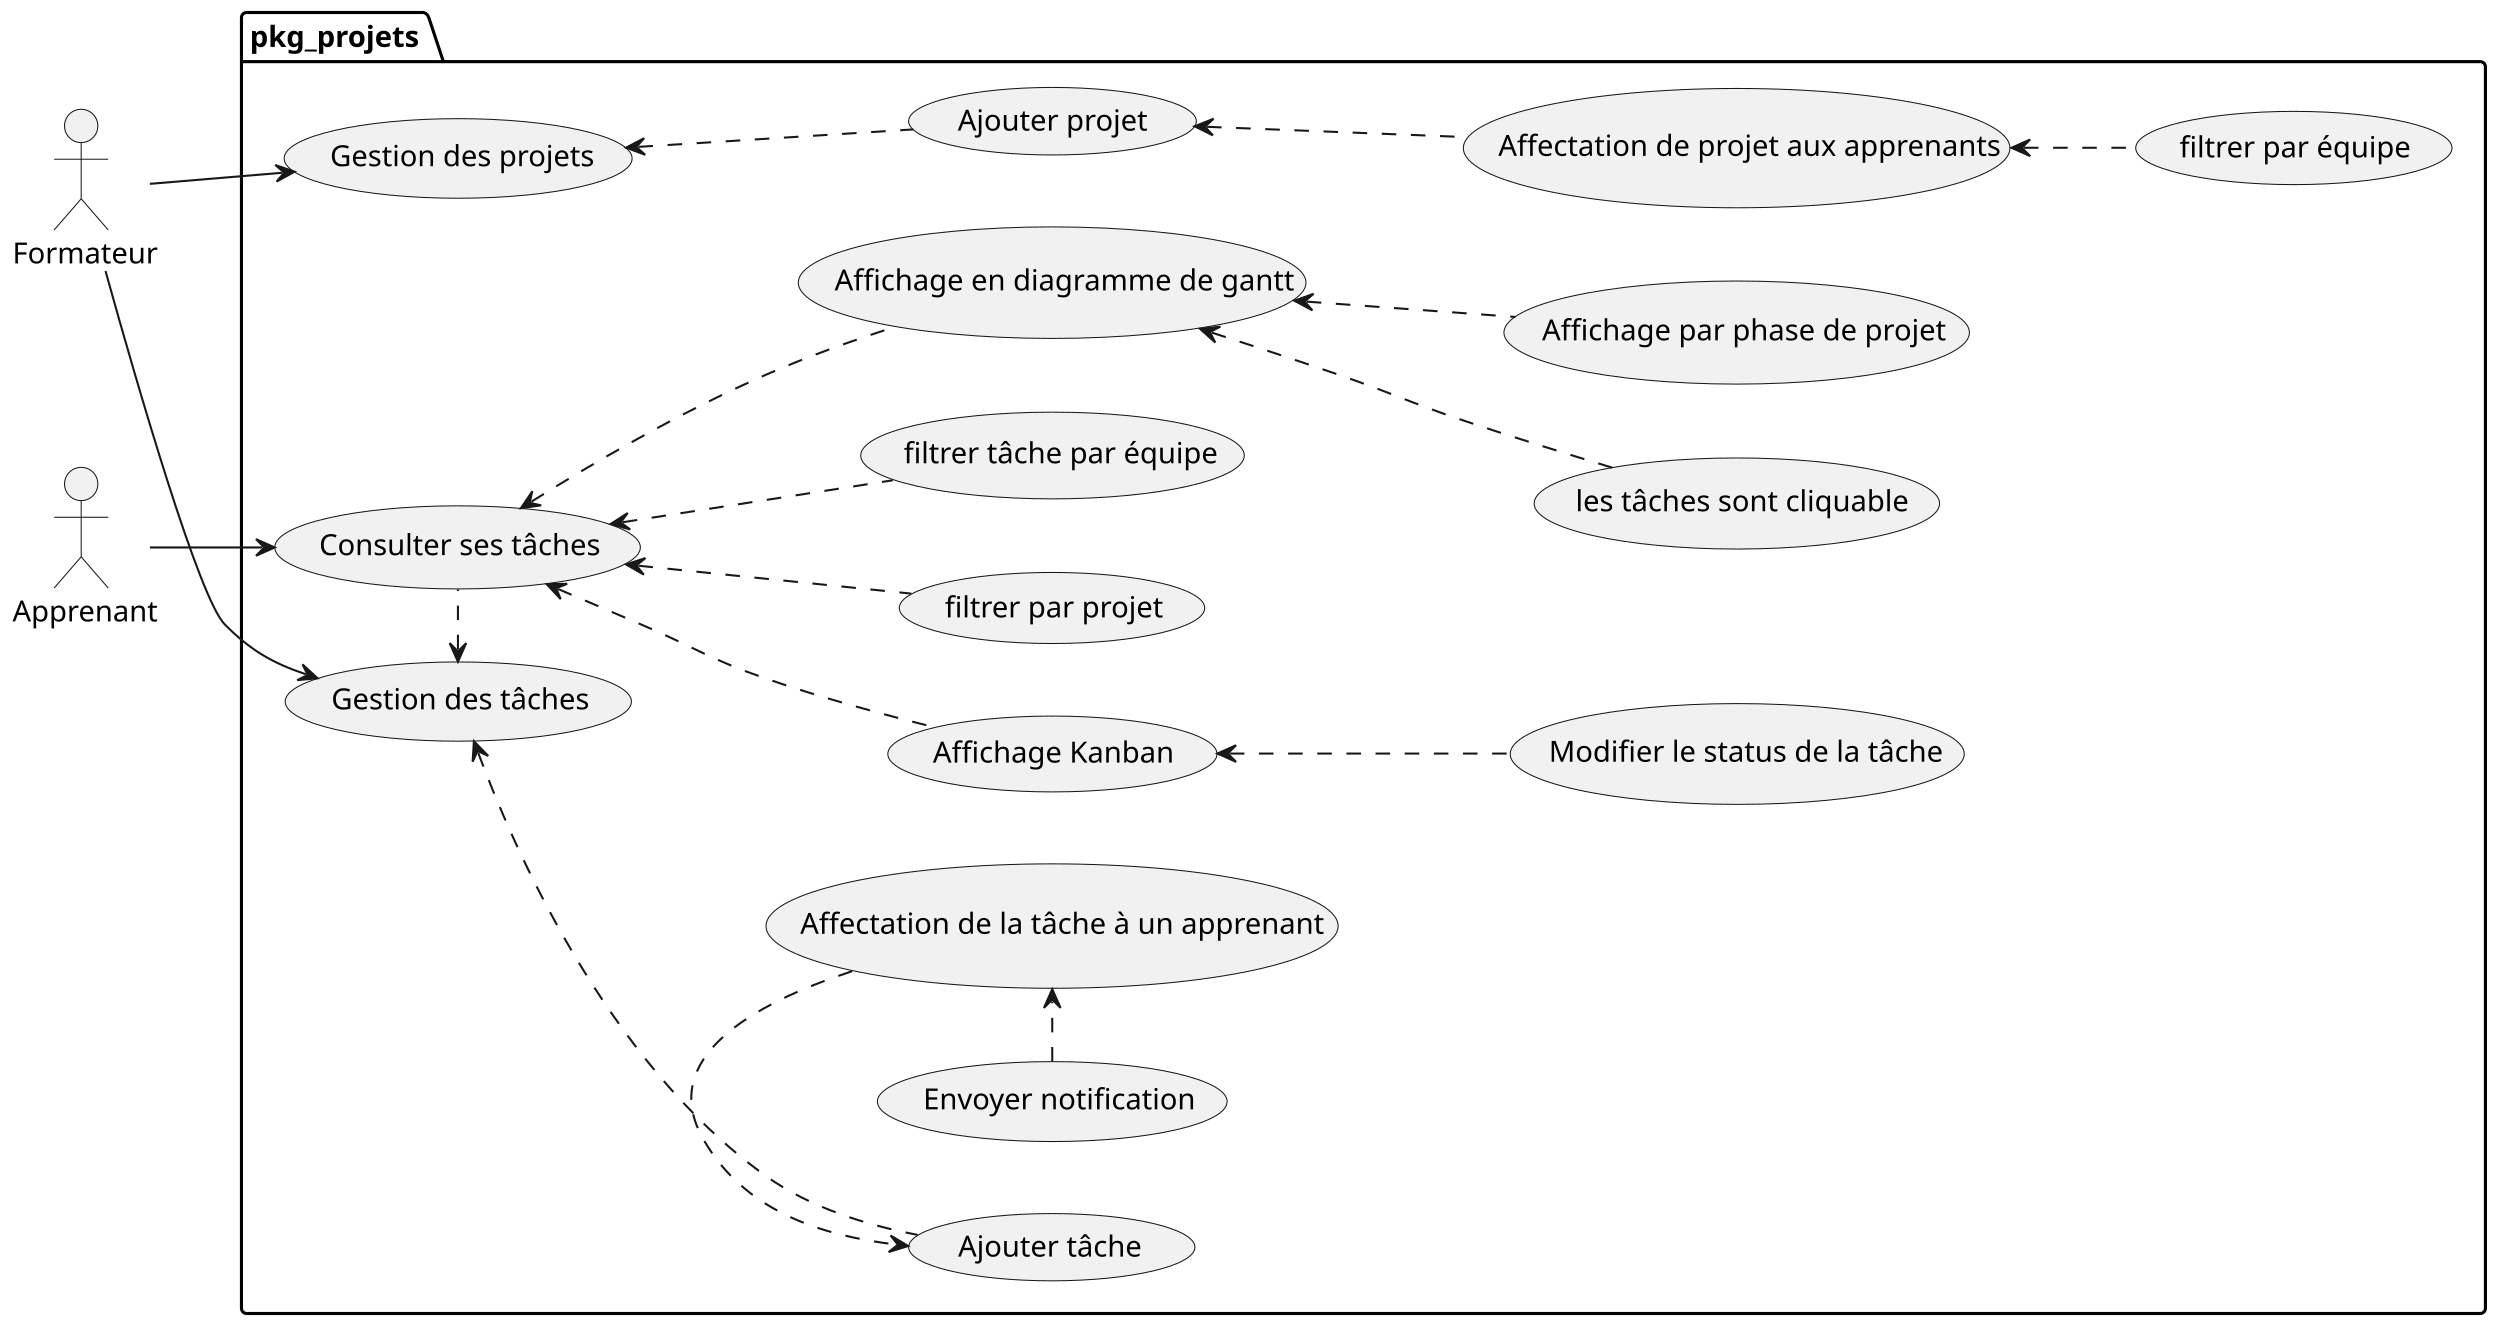
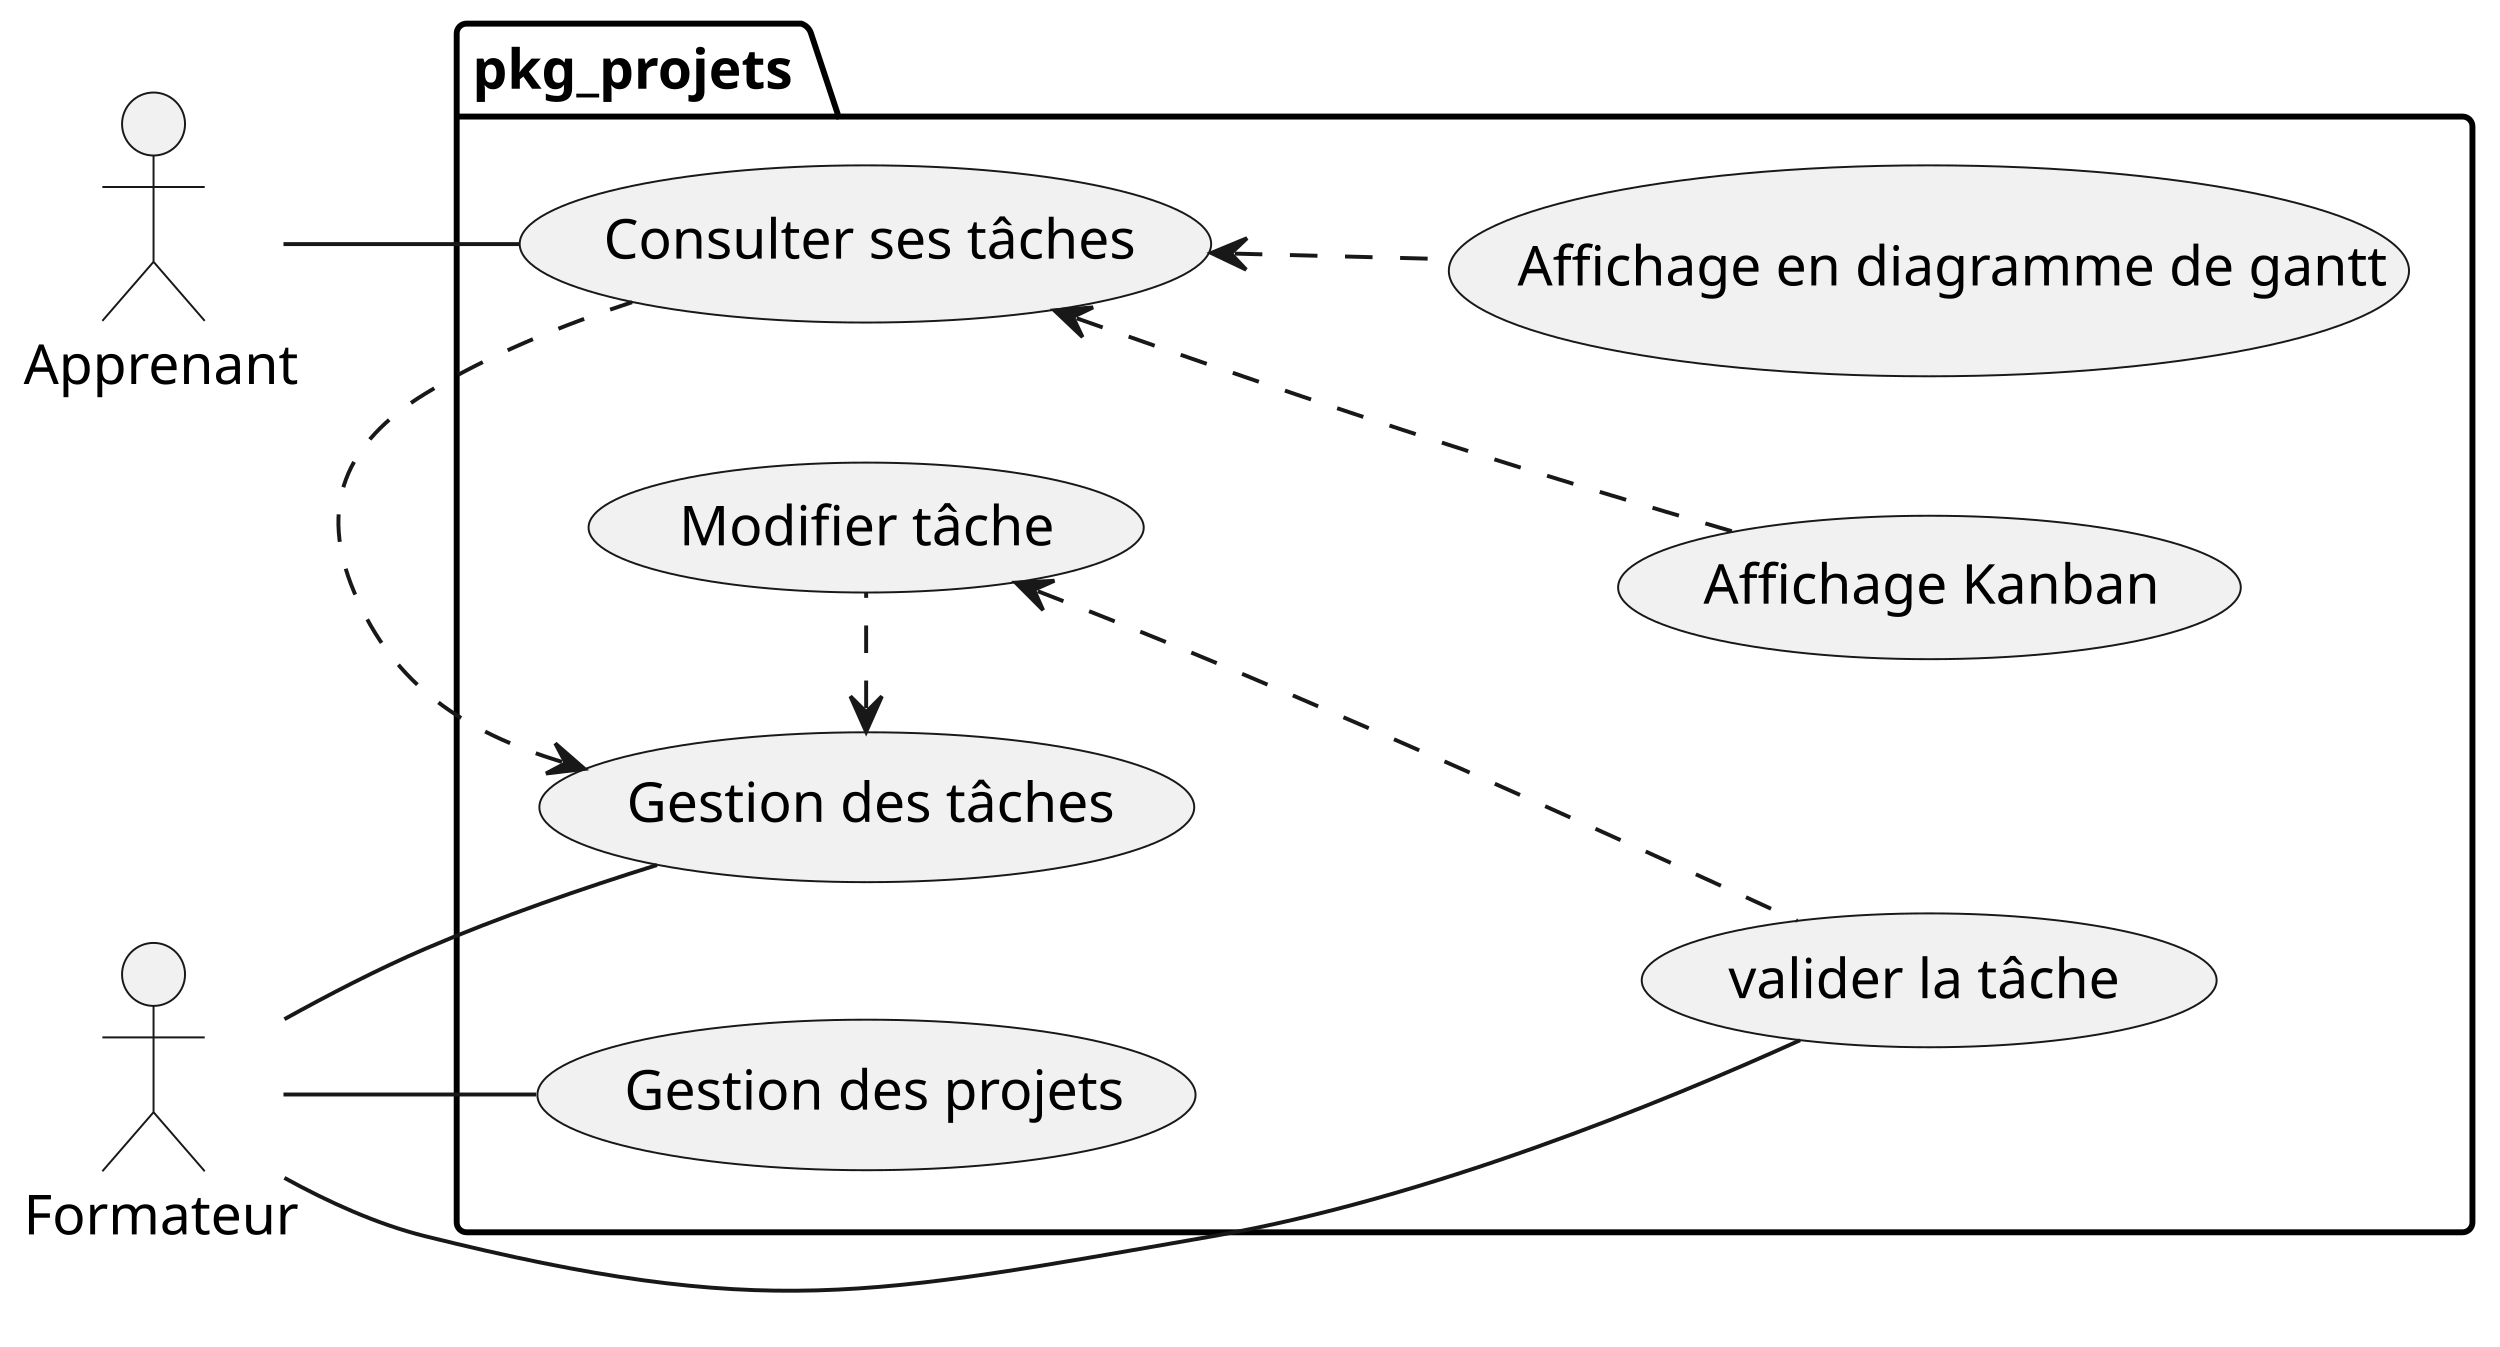
- <svg xmlns="http://www.w3.org/2000/svg" contentStyleType="text/css" height="638px" preserveAspectRatio="none" style="width:1201px;height:638px;background:#FFFFFF;" version="1.1" viewBox="0 0 1201 638" width="1201px" zoomAndPan="magnify">
+ <svg xmlns="http://www.w3.org/2000/svg" contentStyleType="text/css" height="342px" preserveAspectRatio="none" style="width:635px;height:342px;background:#FFFFFF;" version="1.1" viewBox="0 0 635 342" width="635px" zoomAndPan="magnify">
  <defs />
  <g>
    <g id="cluster_pkg_projets">
-       <path d="M118.5,6 L203.5,6 A3.75,3.75 0 0 1 206,8.5 L213,29.609 L1191.5,29.609 A2.5,2.5 0 0 1 1194,32.109 L1194,628.5 A2.5,2.5 0 0 1 1191.5,631 L118.5,631 A2.5,2.5 0 0 1 116,628.5 L116,8.5 A2.5,2.5 0 0 1 118.5,6 " fill="none" style="stroke:#000000;stroke-width:1.5;" />
+       <path d="M118.5,6 L203.5,6 A3.75,3.75 0 0 1 206,8.5 L213,29.609 L625.5,29.609 A2.5,2.5 0 0 1 628,32.109 L628,310.5 A2.5,2.5 0 0 1 625.5,313 L118.5,313 A2.5,2.5 0 0 1 116,310.5 L116,8.5 A2.5,2.5 0 0 1 118.5,6 " fill="none" style="stroke:#000000;stroke-width:1.5;" />
      <line style="stroke:#000000;stroke-width:1.5;" x1="116" x2="213" y1="29.609" y2="29.609" />
      <text fill="#000000" font-family="sans-serif" font-size="14" font-weight="bold" lengthAdjust="spacing" textLength="84" x="120" y="22.533">pkg_projets</text>
    </g>
    <g id="elem_Gestion des projets">
-       <ellipse cx="220.087" cy="76.118" fill="#F1F1F1" rx="83.587" ry="19.117" style="stroke:#181818;stroke-width:0.5;" />
-       <text fill="#000000" font-family="sans-serif" font-size="14" lengthAdjust="spacing" textLength="123" x="158.587" y="79.846">Gestion des projets</text>
-     </g>
-     <g id="elem_Ajouter projet">
-       <ellipse cx="505.612" cy="58.222" fill="#F1F1F1" rx="69.112" ry="16.222" style="stroke:#181818;stroke-width:0.5;" />
-       <text fill="#000000" font-family="sans-serif" font-size="14" lengthAdjust="spacing" textLength="85" x="460.112" y="62.739">Ajouter projet</text>
-     </g>
-     <g id="elem_Affectation de projet aux apprenants">
-       <ellipse cx="834.29" cy="71.158" fill="#F1F1F1" rx="131.29" ry="28.658" style="stroke:#181818;stroke-width:0.5;" />
-       <text fill="#000000" font-family="sans-serif" font-size="14" lengthAdjust="spacing" textLength="229" x="719.79" y="74.886">Affectation de projet aux apprenants</text>
-     </g>
-     <g id="elem_filtrer par équipe">
-       <ellipse cx="1101.976" cy="71.095" fill="#F1F1F1" rx="75.976" ry="17.595" style="stroke:#181818;stroke-width:0.5;" />
-       <text fill="#000000" font-family="sans-serif" font-size="14" lengthAdjust="spacing" textLength="104" x="1047.047" y="75.596">filtrer par équipe</text>
+       <ellipse cx="220.087" cy="278.118" fill="#F1F1F1" rx="83.587" ry="19.117" style="stroke:#181818;stroke-width:0.5;" />
+       <text fill="#000000" font-family="sans-serif" font-size="14" lengthAdjust="spacing" textLength="123" x="158.587" y="281.846">Gestion des projets</text>
    </g>
    <g id="elem_Gestion des tâches">
-       <ellipse cx="220.169" cy="337.034" fill="#F1F1F1" rx="83.169" ry="19.034" style="stroke:#181818;stroke-width:0.5;" />
-       <text fill="#000000" font-family="sans-serif" font-size="14" lengthAdjust="spacing" textLength="122" x="159.169" y="340.762">Gestion des tâches</text>
+       <ellipse cx="220.169" cy="205.034" fill="#F1F1F1" rx="83.169" ry="19.034" style="stroke:#181818;stroke-width:0.5;" />
+       <text fill="#000000" font-family="sans-serif" font-size="14" lengthAdjust="spacing" textLength="122" x="159.169" y="208.762">Gestion des tâches</text>
    </g>
-     <g id="elem_Ajouter tâche">
-       <ellipse cx="505.269" cy="599.154" fill="#F1F1F1" rx="68.769" ry="16.154" style="stroke:#181818;stroke-width:0.5;" />
-       <text fill="#000000" font-family="sans-serif" font-size="14" lengthAdjust="spacing" textLength="84" x="460.269" y="603.67">Ajouter tâche</text>
+     <g id="elem_Modifier tâche">
+       <ellipse cx="220.004" cy="134.001" fill="#F1F1F1" rx="70.504" ry="16.501" style="stroke:#181818;stroke-width:0.5;" />
+       <text fill="#000000" font-family="sans-serif" font-size="14" lengthAdjust="spacing" textLength="89" x="172.504" y="138.517">Modifier tâche</text>
+     </g>
+     <g id="elem_valider la tâche">
+       <ellipse cx="490.011" cy="249.002" fill="#F1F1F1" rx="73.011" ry="17.002" style="stroke:#181818;stroke-width:0.5;" />
+       <text fill="#000000" font-family="sans-serif" font-size="14" lengthAdjust="spacing" textLength="96" x="439.011" y="253.519">valider la tâche</text>
    </g>
    <g id="elem_Consulter ses tâches">
-       <ellipse cx="219.819" cy="262.964" fill="#F1F1F1" rx="87.819" ry="19.964" style="stroke:#181818;stroke-width:0.5;" />
-       <text fill="#000000" font-family="sans-serif" font-size="14" lengthAdjust="spacing" textLength="133" x="153.319" y="266.692">Consulter ses tâches</text>
-     </g>
-     <g id="elem_filtrer par projet">
-       <ellipse cx="505.376" cy="292.075" fill="#F1F1F1" rx="73.376" ry="17.075" style="stroke:#181818;stroke-width:0.5;" />
-       <text fill="#000000" font-family="sans-serif" font-size="14" lengthAdjust="spacing" textLength="97" x="453.876" y="296.592">filtrer par projet</text>
-     </g>
-     <g id="elem_filtrer tâche par équipe">
-       <ellipse cx="505.631" cy="218.826" fill="#F1F1F1" rx="92.131" ry="20.826" style="stroke:#181818;stroke-width:0.5;" />
-       <text fill="#000000" font-family="sans-serif" font-size="14" lengthAdjust="spacing" textLength="143" x="434.131" y="222.555">filtrer tâche par équipe</text>
+       <ellipse cx="219.819" cy="61.964" fill="#F1F1F1" rx="87.819" ry="19.964" style="stroke:#181818;stroke-width:0.5;" />
+       <text fill="#000000" font-family="sans-serif" font-size="14" lengthAdjust="spacing" textLength="133" x="153.319" y="65.692">Consulter ses tâches</text>
    </g>
    <g id="elem_Affichage en diagramme de gantt">
-       <ellipse cx="505.447" cy="135.789" fill="#F1F1F1" rx="121.947" ry="26.789" style="stroke:#181818;stroke-width:0.5;" />
-       <text fill="#000000" font-family="sans-serif" font-size="14" lengthAdjust="spacing" textLength="209" x="400.947" y="139.518">Affichage en diagramme de gantt</text>
-     </g>
-     <g id="elem_Affichage par phase de projet">
-       <ellipse cx="834.304" cy="159.761" fill="#F1F1F1" rx="111.804" ry="24.761" style="stroke:#181818;stroke-width:0.5;" />
-       <text fill="#000000" font-family="sans-serif" font-size="14" lengthAdjust="spacing" textLength="187" x="740.804" y="163.489">Affichage par phase de projet</text>
-     </g>
-     <g id="elem_les tâches sont cliquable">
-       <ellipse cx="834.394" cy="241.879" fill="#F1F1F1" rx="97.394" ry="21.879" style="stroke:#181818;stroke-width:0.5;" />
-       <text fill="#000000" font-family="sans-serif" font-size="14" lengthAdjust="spacing" textLength="155" x="756.894" y="245.607">les tâches sont cliquable</text>
+       <ellipse cx="489.947" cy="68.789" fill="#F1F1F1" rx="121.947" ry="26.789" style="stroke:#181818;stroke-width:0.5;" />
+       <text fill="#000000" font-family="sans-serif" font-size="14" lengthAdjust="spacing" textLength="209" x="385.447" y="72.518">Affichage en diagramme de gantt</text>
    </g>
    <g id="elem_Affichage Kanban">
-       <ellipse cx="505.579" cy="362.216" fill="#F1F1F1" rx="79.079" ry="18.216" style="stroke:#181818;stroke-width:0.5;" />
-       <text fill="#000000" font-family="sans-serif" font-size="14" lengthAdjust="spacing" textLength="112" x="448.175" y="366.339">Affichage Kanban</text>
-     </g>
-     <g id="elem_Modifier le status de la tâche">
-       <ellipse cx="834.567" cy="362.214" fill="#F1F1F1" rx="109.067" ry="24.213" style="stroke:#181818;stroke-width:0.5;" />
-       <text fill="#000000" font-family="sans-serif" font-size="14" lengthAdjust="spacing" textLength="181" x="744.067" y="365.942">Modifier le status de la tâche</text>
-     </g>
-     <g id="elem_Affectation de la tâche à un apprenant">
-       <ellipse cx="505.414" cy="444.883" fill="#F1F1F1" rx="137.414" ry="29.883" style="stroke:#181818;stroke-width:0.5;" />
-       <text fill="#000000" font-family="sans-serif" font-size="14" lengthAdjust="spacing" textLength="242" x="384.414" y="448.611">Affectation de la tâche à un apprenant</text>
-     </g>
-     <g id="elem_Envoyer notification">
-       <ellipse cx="505.507" cy="529.201" fill="#F1F1F1" rx="84.007" ry="19.201" style="stroke:#181818;stroke-width:0.5;" />
-       <text fill="#000000" font-family="sans-serif" font-size="14" lengthAdjust="spacing" textLength="124" x="443.507" y="532.93">Envoyer notification</text>
+       <ellipse cx="490.079" cy="149.216" fill="#F1F1F1" rx="79.079" ry="18.216" style="stroke:#181818;stroke-width:0.5;" />
+       <text fill="#000000" font-family="sans-serif" font-size="14" lengthAdjust="spacing" textLength="112" x="432.675" y="153.339">Affichage Kanban</text>
    </g>
    <g id="elem_formateur">
-       <ellipse cx="39" cy="60.5" fill="#F1F1F1" rx="8" ry="8" style="stroke:#181818;stroke-width:0.5;" />
-       <path d="M39,68.5 L39,95.5 M26,76.5 L52,76.5 M39,95.5 L26,110.5 M39,95.5 L52,110.5 " fill="none" style="stroke:#181818;stroke-width:0.5;" />
-       <text fill="#000000" font-family="sans-serif" font-size="14" lengthAdjust="spacing" textLength="66" x="6" y="126.533">Formateur</text>
+       <ellipse cx="39" cy="247.5" fill="#F1F1F1" rx="8" ry="8" style="stroke:#181818;stroke-width:0.5;" />
+       <path d="M39,255.5 L39,282.5 M26,263.5 L52,263.5 M39,282.5 L26,297.5 M39,282.5 L52,297.5 " fill="none" style="stroke:#181818;stroke-width:0.5;" />
+       <text fill="#000000" font-family="sans-serif" font-size="14" lengthAdjust="spacing" textLength="66" x="6" y="313.533">Formateur</text>
    </g>
    <g id="elem_apprenant">
-       <ellipse cx="39" cy="232.5" fill="#F1F1F1" rx="8" ry="8" style="stroke:#181818;stroke-width:0.5;" />
-       <path d="M39,240.5 L39,267.5 M26,248.5 L52,248.5 M39,267.5 L26,282.5 M39,267.5 L52,282.5 " fill="none" style="stroke:#181818;stroke-width:0.5;" />
-       <text fill="#000000" font-family="sans-serif" font-size="14" lengthAdjust="spacing" textLength="66" x="6" y="298.533">Apprenant</text>
+       <ellipse cx="39" cy="31.5" fill="#F1F1F1" rx="8" ry="8" style="stroke:#181818;stroke-width:0.5;" />
+       <path d="M39,39.5 L39,66.5 M26,47.5 L52,47.5 M39,66.5 L26,81.5 M39,66.5 L52,81.5 " fill="none" style="stroke:#181818;stroke-width:0.5;" />
+       <text fill="#000000" font-family="sans-serif" font-size="14" lengthAdjust="spacing" textLength="66" x="6" y="97.533">Apprenant</text>
    </g>
-     <g id="link_Gestion des projets_Ajouter projet">
-       <path d="M306.718,70.559 C350.278,67.789 397.59,64.79 438.75,62.17 " fill="none" id="Gestion des projets-backto-Ajouter projet" style="stroke:#181818;stroke-width:1.0;stroke-dasharray:7.0,7.0;" />
-       <polygon fill="#181818" points="300.73,70.94,309.966,74.361,305.72,70.623,309.458,66.377,300.73,70.94" style="stroke:#181818;stroke-width:1.0;" />
+     <g id="link_formateur_Gestion des projets">
+       <path d="M72,278 C90,278 113.38,278 136.18,278 " fill="none" id="formateur-Gestion des projets" style="stroke:#181818;stroke-width:1.0;" />
    </g>
-     <g id="link_Ajouter projet_Affectation de projet aux apprenants">
-       <path d="M579.855,60.917 C617.715,62.417 660.25,64.11 705.08,65.89 " fill="none" id="Ajouter projet-backto-Affectation de projet aux apprenants" style="stroke:#181818;stroke-width:1.0;stroke-dasharray:7.0,7.0;" />
-       <polygon fill="#181818" points="573.86,60.68,582.695,65.033,578.856,60.878,583.011,57.039,573.86,60.68" style="stroke:#181818;stroke-width:1.0;" />
+     <g id="link_formateur_Gestion des tâches">
+       <path d="M72.25,258.87 C83.36,252.71 96.02,246.15 108,241 C126.8,232.92 148.04,225.61 166.87,219.72 " fill="none" id="formateur-Gestion des tâches" style="stroke:#181818;stroke-width:1.0;" />
    </g>
-     <g id="link_Affectation de projet aux apprenants_filtrer par équipe">
-       <path d="M972.31,71 C992.72,71 1007.21,71 1025.81,71 " fill="none" id="Affectation de projet aux apprenants-backto-filtrer par équipe" style="stroke:#181818;stroke-width:1.0;stroke-dasharray:7.0,7.0;" />
-       <polygon fill="#181818" points="966.31,71,975.31,75,971.31,71,975.31,67,966.31,71" style="stroke:#181818;stroke-width:1.0;" />
+     <g id="link_Gestion des tâches_Modifier tâche">
+       <path d="M220,179.86 C220,168.11 220,162.36 220,150.61 " fill="none" id="Gestion des tâches-backto-Modifier tâche" style="stroke:#181818;stroke-width:1.0;stroke-dasharray:7.0,7.0;" />
+       <polygon fill="#181818" points="220,185.86,224,176.86,220,180.86,216,176.86,220,185.86" style="stroke:#181818;stroke-width:1.0;" />
    </g>
-     <g id="link_Gestion des tâches_Ajouter tâche">
-       <path d="M229.751,361.714 C246.161,405.854 290.82,509.77 368,565 C389.15,580.14 416.33,588.56 440.86,593.24 " fill="none" id="Gestion des tâches-backto-Ajouter tâche" style="stroke:#181818;stroke-width:1.0;stroke-dasharray:7.0,7.0;" />
-       <polygon fill="#181818" points="227.66,356.09,227.047,365.92,229.402,360.777,234.546,363.132,227.66,356.09" style="stroke:#181818;stroke-width:1.0;" />
+     <g id="link_Modifier tâche_valider la tâche">
+       <path d="M263.587,150.162 C279.097,156.152 291.7,161.17 308,168 C360.39,189.95 420.44,217.25 456.51,233.89 " fill="none" id="Modifier tâche-backto-valider la tâche" style="stroke:#181818;stroke-width:1.0;stroke-dasharray:7.0,7.0;" />
+       <polygon fill="#181818" points="257.99,148,264.945,154.974,262.654,149.801,267.827,147.511,257.99,148" style="stroke:#181818;stroke-width:1.0;" />
+     </g>
+     <g id="link_apprenant_Consulter ses tâches">
+       <path d="M72,62 C88.9,62 110.53,62 131.97,62 " fill="none" id="apprenant-Consulter ses tâches" style="stroke:#181818;stroke-width:1.0;" />
+     </g>
+     <g id="link_formateur_valider la tâche">
+       <path d="M72.24,299.18 C83.14,305.19 95.68,310.94 108,314 C194.27,335.43 220.43,329.25 308,314 C362.27,304.55 421.78,280.28 457.22,264.22 " fill="none" id="formateur-valider la tâche" style="stroke:#181818;stroke-width:1.0;" />
    </g>
    <g id="link_Gestion des tâches_Consulter ses tâches">
-       <path d="M220,311.92 C220,300.34 220,294.75 220,283.17 " fill="none" id="Gestion des tâches-backto-Consulter ses tâches" style="stroke:#181818;stroke-width:1.0;stroke-dasharray:7.0,7.0;" />
-       <polygon fill="#181818" points="220,317.92,224,308.92,220,312.92,216,308.92,220,317.92" style="stroke:#181818;stroke-width:1.0;" />
-     </g>
-     <g id="link_Consulter ses tâches_filtrer par projet">
-       <path d="M306.699,271.77 C349.929,276.19 396.79,280.98 437.82,285.18 " fill="none" id="Consulter ses tâches-backto-filtrer par projet" style="stroke:#181818;stroke-width:1.0;stroke-dasharray:7.0,7.0;" />
-       <polygon fill="#181818" points="300.73,271.16,309.276,276.055,305.704,271.669,310.09,268.096,300.73,271.16" style="stroke:#181818;stroke-width:1.0;" />
-     </g>
-     <g id="link_Consulter ses tâches_filtrer tâche par équipe">
-       <path d="M299.199,250.86 C340.709,244.42 386.84,237.26 428.89,230.73 " fill="none" id="Consulter ses tâches-backto-filtrer tâche par équipe" style="stroke:#181818;stroke-width:1.0;stroke-dasharray:7.0,7.0;" />
-       <polygon fill="#181818" points="293.27,251.78,302.777,254.353,298.211,251.013,301.55,246.447,293.27,251.78" style="stroke:#181818;stroke-width:1.0;" />
+       <path d="M142.727,193.531 C118.157,185.951 100.05,174.28 90,150.5 C80.73,128.55 87.68,112.44 108,100 C124.02,90.19 142.9,82.54 160.55,76.76 " fill="none" id="Gestion des tâches-backto-Consulter ses tâches" style="stroke:#181818;stroke-width:1.0;stroke-dasharray:7.0,7.0;" />
+       <polygon fill="#181818" points="148.46,195.3,141.039,188.825,143.682,193.826,138.681,196.469,148.46,195.3" style="stroke:#181818;stroke-width:1.0;" />
    </g>
    <g id="link_Consulter ses tâches_Affichage en diagramme de gantt">
-       <path d="M255.298,240.981 C284.328,222.84 325.45,198.64 368,180 C387.5,171.46 409.2,163.71 429.46,157.19 " fill="none" id="Consulter ses tâches-backto-Affichage en diagramme de gantt" style="stroke:#181818;stroke-width:1.0;stroke-dasharray:7.0,7.0;" />
-       <polygon fill="#181818" points="250.21,244.16,259.962,242.783,254.45,241.51,255.723,235.999,250.21,244.16" style="stroke:#181818;stroke-width:1.0;" />
-     </g>
-     <g id="link_Affichage en diagramme de gantt_Affichage par phase de projet">
-       <path d="M627.774,144.9 C662.344,147.44 694.08,149.77 727.99,152.26 " fill="none" id="Affichage en diagramme de gantt-backto-Affichage par phase de projet" style="stroke:#181818;stroke-width:1.0;stroke-dasharray:7.0,7.0;" />
-       <polygon fill="#181818" points="621.79,144.46,630.473,149.109,626.777,144.826,631.059,141.13,621.79,144.46" style="stroke:#181818;stroke-width:1.0;" />
-     </g>
-     <g id="link_Affichage en diagramme de gantt_les tâches sont cliquable">
-       <path d="M582.182,159.806 C603.592,166.686 621.46,172.58 643,180 C669.86,189.25 676.08,192.95 703,202 C726.25,209.82 752.03,217.85 774.49,224.65 " fill="none" id="Affichage en diagramme de gantt-backto-les tâches sont cliquable" style="stroke:#181818;stroke-width:1.0;stroke-dasharray:7.0,7.0;" />
-       <polygon fill="#181818" points="576.47,157.97,583.815,164.532,581.23,159.5,586.262,156.915,576.47,157.97" style="stroke:#181818;stroke-width:1.0;" />
+       <path d="M313.638,64.418 C333.058,64.927 348.01,65.32 368.53,65.85 " fill="none" id="Consulter ses tâches-backto-Affichage en diagramme de gantt" style="stroke:#181818;stroke-width:1.0;stroke-dasharray:7.0,7.0;" />
+       <polygon fill="#181818" points="307.64,64.26,316.532,68.495,312.638,64.391,316.742,60.498,307.64,64.26" style="stroke:#181818;stroke-width:1.0;" />
    </g>
    <g id="link_Consulter ses tâches_Affichage Kanban">
-       <path d="M268.141,282.978 C282.531,289.098 293.22,293.65 308,300 C334.71,311.46 340.54,316.49 368,326 C394.17,335.06 423.83,343.14 448.8,349.33 " fill="none" id="Consulter ses tâches-backto-Affichage Kanban" style="stroke:#181818;stroke-width:1.0;stroke-dasharray:7.0,7.0;" />
-       <polygon fill="#181818" points="262.62,280.63,269.337,287.833,267.221,282.587,272.468,280.471,262.62,280.63" style="stroke:#181818;stroke-width:1.0;" />
-     </g>
-     <g id="link_Affichage Kanban_Modifier le status de la tâche">
-       <path d="M590.82,362 C632.87,362 679.33,362 725.22,362 " fill="none" id="Affichage Kanban-backto-Modifier le status de la tâche" style="stroke:#181818;stroke-width:1.0;stroke-dasharray:7.0,7.0;" />
-       <polygon fill="#181818" points="584.82,362,593.82,366,589.82,362,593.82,358,584.82,362" style="stroke:#181818;stroke-width:1.0;" />
-     </g>
-     <g id="link_Affectation de la tâche à un apprenant_Ajouter tâche">
-       <path d="M409.34,466.56 C360.48,482.64 315.67,508.62 338,547.5 C357.4,581.27 393.313,593.426 430.343,597.866 " fill="none" id="Affectation de la tâche à un apprenant-to-Ajouter tâche" style="stroke:#181818;stroke-width:1.0;stroke-dasharray:7.0,7.0;" />
-       <polygon fill="#181818" points="436.3,598.58,427.84,593.537,431.336,597.985,426.888,601.48,436.3,598.58" style="stroke:#181818;stroke-width:1.0;" />
-     </g>
-     <g id="link_Envoyer notification_Affectation de la tâche à un apprenant">
-       <path d="M505.5,509.97 C505.5,498.38 505.5,492.79 505.5,481.2 " fill="none" id="Envoyer notification-to-Affectation de la tâche à un apprenant" style="stroke:#181818;stroke-width:1.0;stroke-dasharray:7.0,7.0;" />
-       <polygon fill="#181818" points="505.5,475.2,501.5,484.2,505.5,480.2,509.5,484.2,505.5,475.2" style="stroke:#181818;stroke-width:1.0;" />
-     </g>
-     <g id="link_formateur_Gestion des projets">
-       <path d="M72,88.32 C91.41,86.69 111.091,85.041 135.541,82.991 " fill="none" id="formateur-to-Gestion des projets" style="stroke:#181818;stroke-width:1.0;" />
-       <polygon fill="#181818" points="141.52,82.49,132.217,79.256,136.537,82.908,132.886,87.228,141.52,82.49" style="stroke:#181818;stroke-width:1.0;" />
-     </g>
-     <g id="link_formateur_Gestion des tâches">
-       <path d="M50.69,130.21 C66.56,187.24 95.77,287.68 108,300 C120.09,312.18 130.613,318.436 146.893,323.916 " fill="none" id="formateur-to-Gestion des tâches" style="stroke:#181818;stroke-width:1.0;" />
-       <polygon fill="#181818" points="152.58,325.83,145.326,319.168,147.841,324.235,142.774,326.75,152.58,325.83" style="stroke:#181818;stroke-width:1.0;" />
-     </g>
-     <g id="link_apprenant_Consulter ses tâches">
-       <path d="M72,263 C88.9,263 104.53,263 125.97,263 " fill="none" id="apprenant-to-Consulter ses tâches" style="stroke:#181818;stroke-width:1.0;" />
-       <polygon fill="#181818" points="131.97,263,122.97,259,126.97,263,122.97,267,131.97,263" style="stroke:#181818;stroke-width:1.0;" />
+       <path d="M273.475,80.845 C302.265,91.055 334.32,102.15 368,113 C391.57,120.59 417.91,128.5 439.98,134.96 " fill="none" id="Consulter ses tâches-backto-Affichage Kanban" style="stroke:#181818;stroke-width:1.0;stroke-dasharray:7.0,7.0;" />
+       <polygon fill="#181818" points="267.82,78.84,274.965,85.618,272.532,80.511,277.639,78.078,267.82,78.84" style="stroke:#181818;stroke-width:1.0;" />
    </g>
  </g>
</svg>
